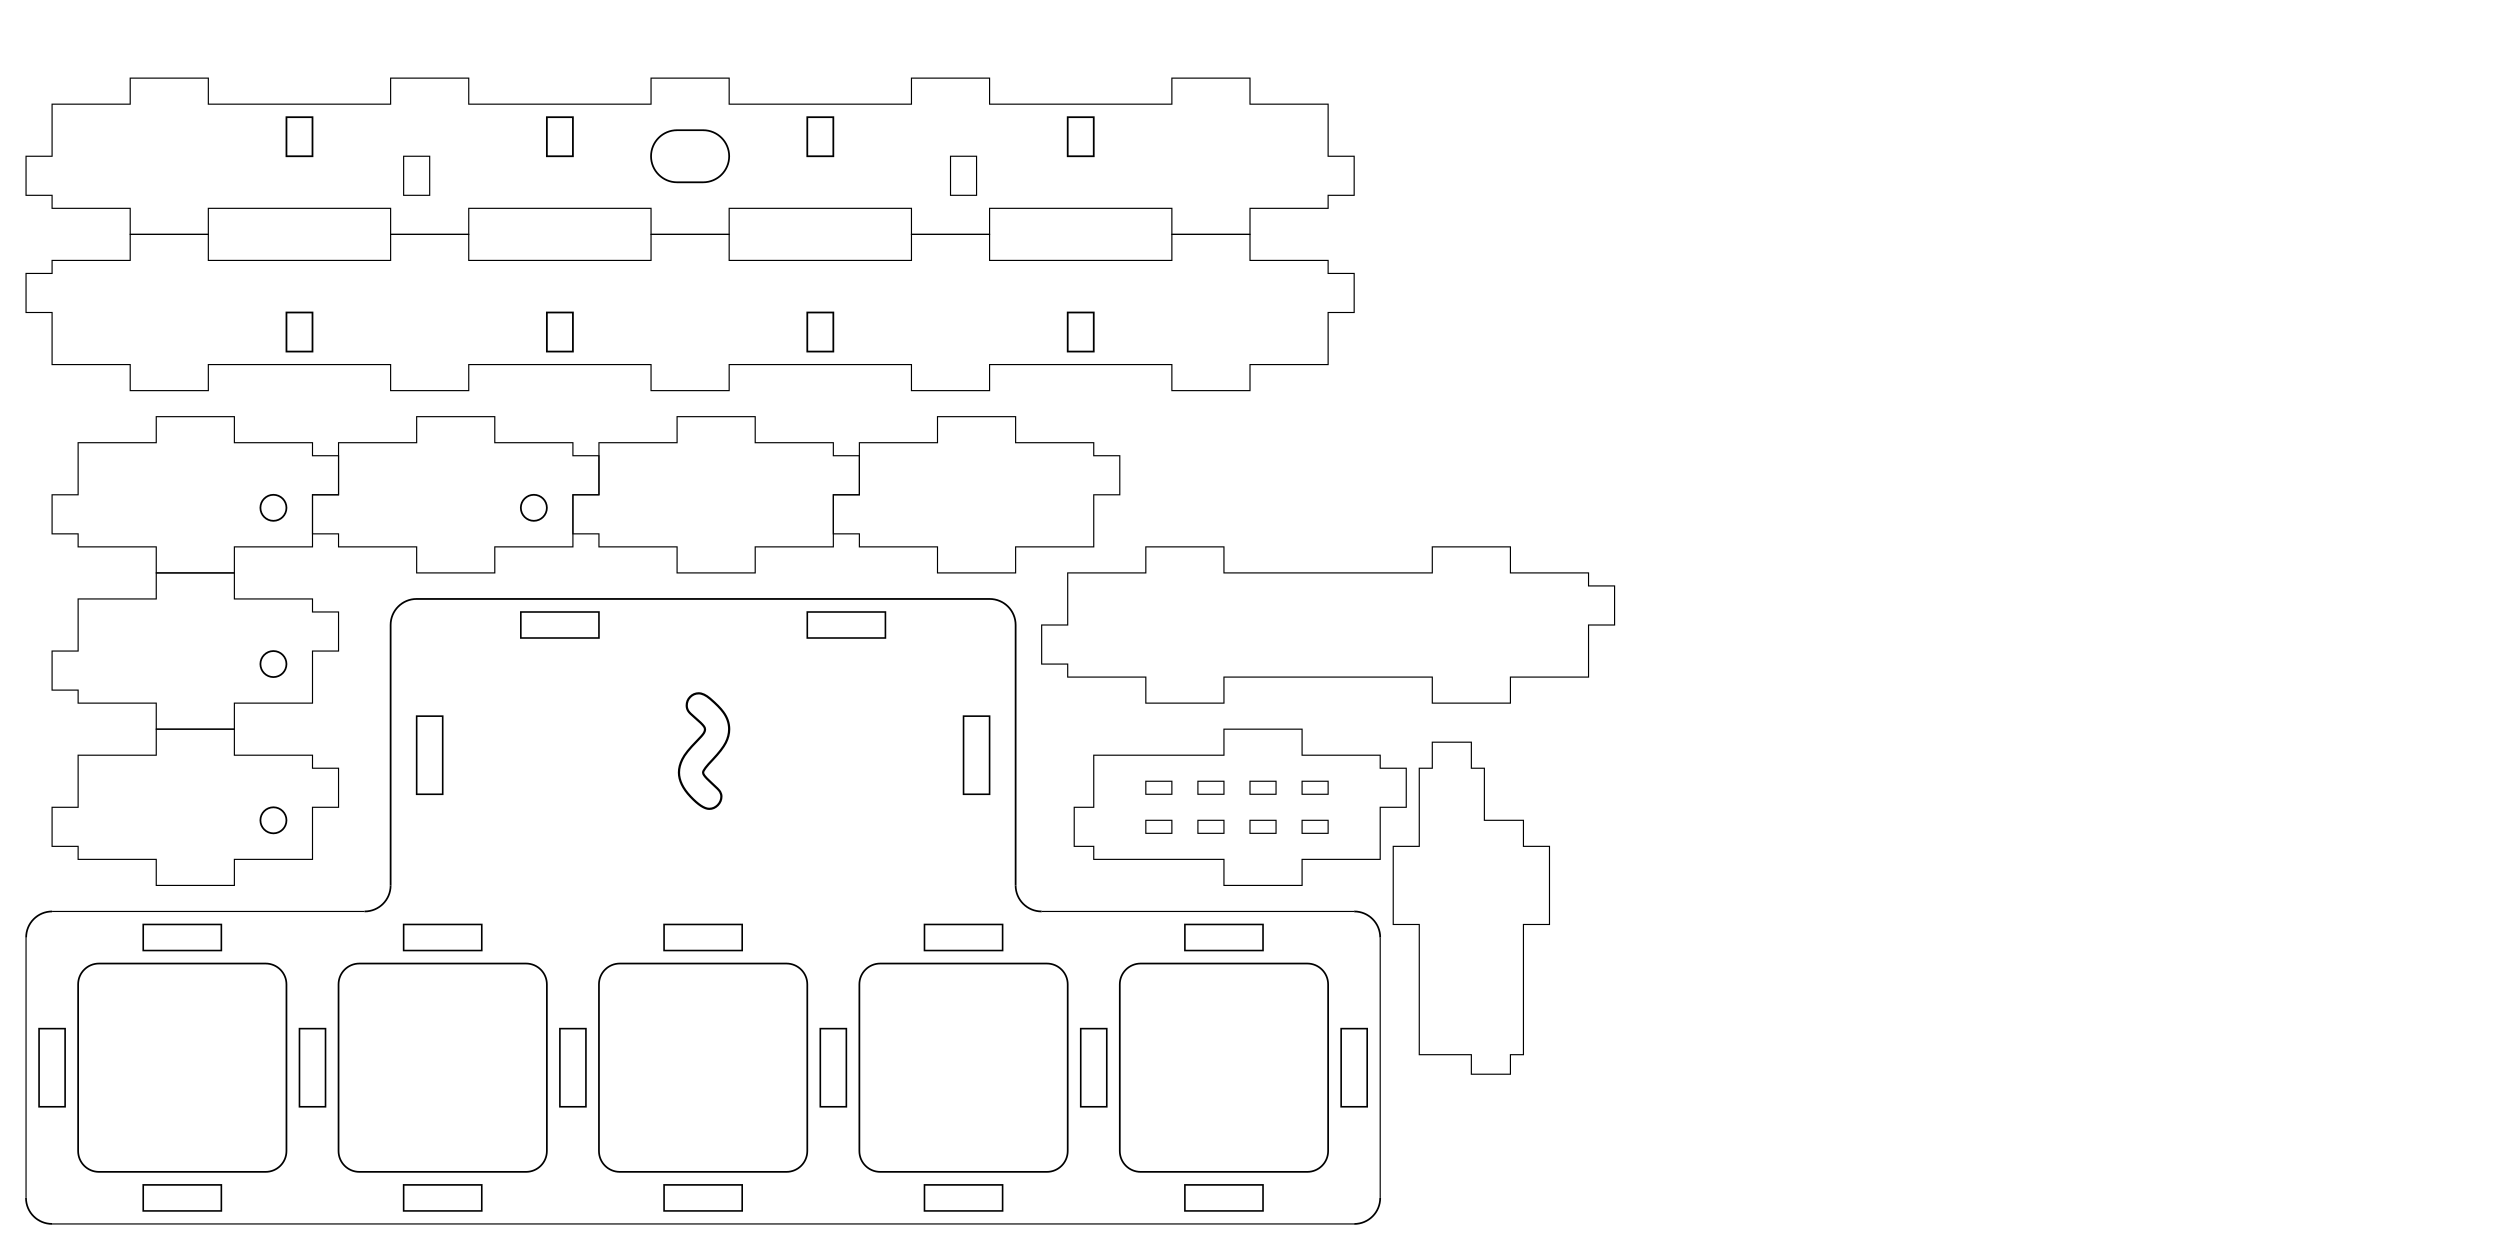
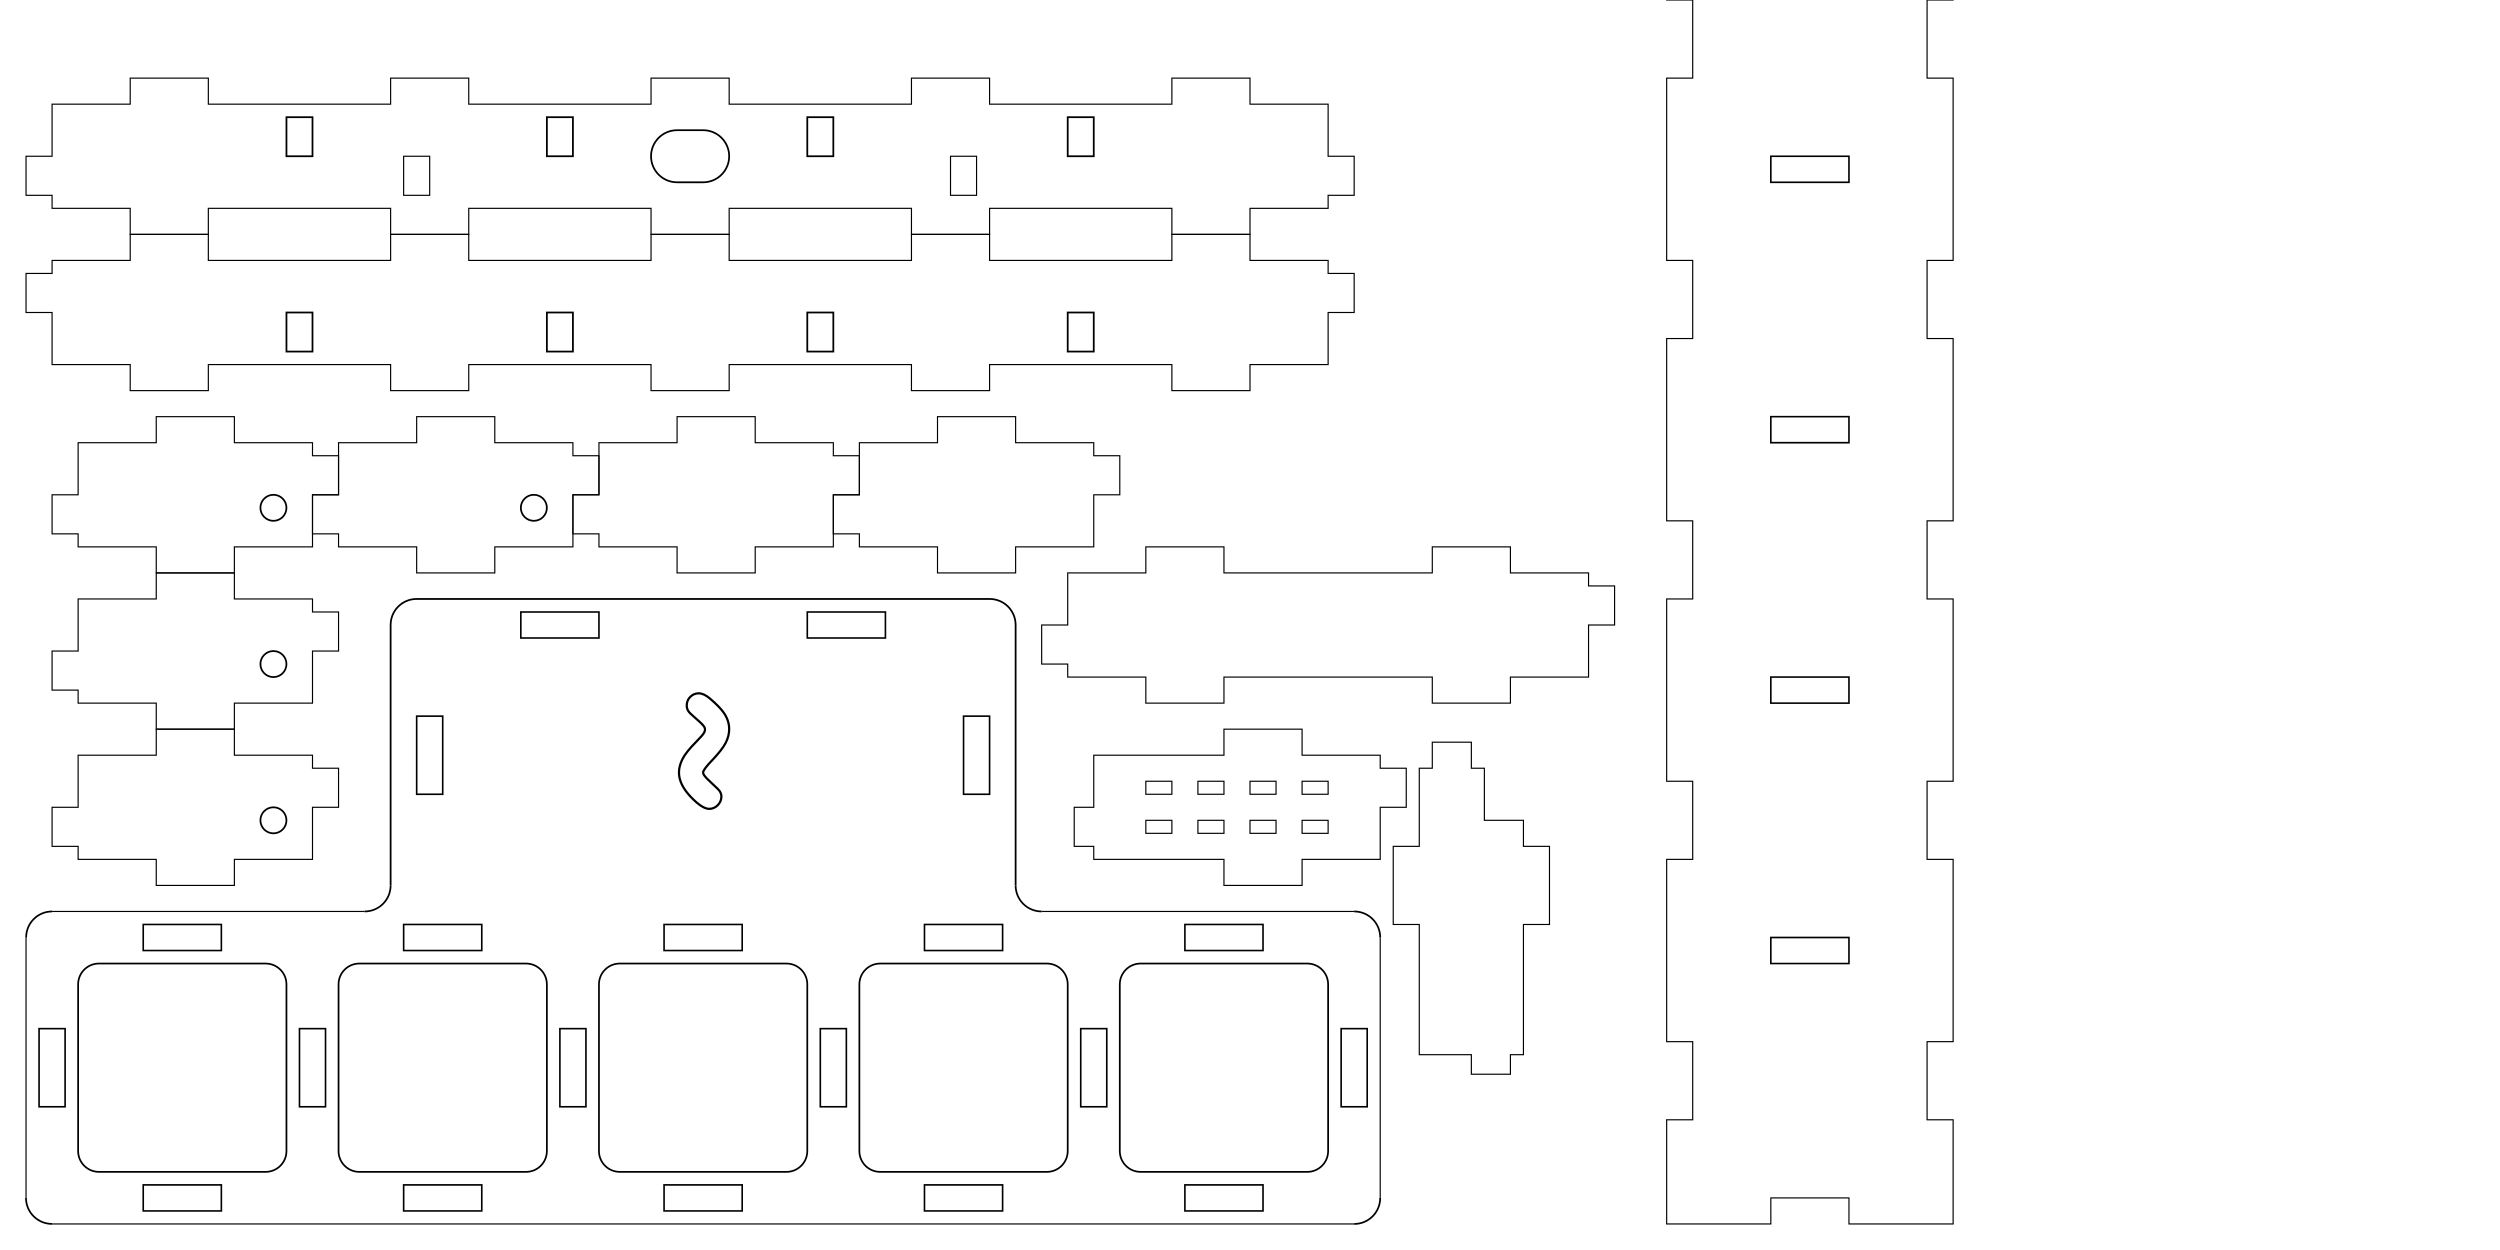
<svg xmlns="http://www.w3.org/2000/svg" width="2160" height="1080" id="svg2" version="1.1">
  <defs id="defs4" />
  <g id="layer1" transform="translate(0,27.638)" style="opacity:0.5;display:inline">
    <rect style="fill:none;stroke:#ff0000;stroke-width:1.5;stroke-miterlimit:4;stroke-opacity:1;stroke-dasharray:none" id="rect3083" width="270" height="270" x="-630" y="782.362" rx="22.5" ry="22.5" />
    <rect style="fill:none;stroke:#ff0000;stroke-width:1.5;stroke-miterlimit:4;stroke-opacity:1;stroke-dasharray:none" id="rect3220" width="270" height="540" x="-360" y="197.362" rx="22.5" ry="22.5" />
    <rect style="fill:none;stroke:#ff0000;stroke-width:1.5;stroke-miterlimit:4;stroke-opacity:1;stroke-dasharray:none" id="rect3227" width="225" height="423" x="-360" y="253.612" rx="0" ry="0" />
    <rect style="fill:none;stroke:#ff0000;stroke-width:1.5;stroke-miterlimit:4;stroke-opacity:1;stroke-dasharray:none" id="rect3083-5" width="270" height="270" x="-630" y="557.362" rx="0" ry="0" />
    <rect style="fill:none;stroke:#ff0000;stroke-width:1.5;stroke-miterlimit:4;stroke-opacity:1;stroke-dasharray:none" id="rect3083-5-8" width="270" height="270" x="-630" y="332.362" rx="0" ry="0" />
    <rect style="fill:none;stroke:#ff0000;stroke-width:1.5;stroke-miterlimit:4;stroke-opacity:1;stroke-dasharray:none" id="rect3083-5-89" width="270" height="270" x="-630" y="107.362" rx="0" ry="0" />
    <rect style="fill:none;stroke:#ff0000;stroke-width:1.5;stroke-miterlimit:4;stroke-opacity:1;stroke-dasharray:none" id="rect3083-5-6" width="270" height="270" x="-630" y="-117.638" rx="22.5" ry="22.5" />
    <rect style="fill:none;stroke:#ff0000;stroke-width:1.53;stroke-miterlimit:4;stroke-opacity:1;stroke-dasharray:none;display:inline" id="rect4531" width="202.5" height="90" x="-315" y="849.862" rx="0" ry="0" />
    <rect style="fill:none;stroke:#ff0000;stroke-width:1.53;stroke-miterlimit:4;stroke-opacity:1;stroke-dasharray:none;display:inline" id="rect4693" width="1102.5" height="90" x="45" y="-140.138" />
  </g>
  <g id="layer3" style="display:inline">
    <rect transform="matrix(0,-1,1,0,0,0)" style="fill:none;stroke:#000000;stroke-width:1.5;stroke-miterlimit:4;stroke-opacity:1;stroke-dasharray:none" id="rect3157" width="180" height="180" x="-1012.5" y="967.5" rx="18" ry="18" />
    <rect transform="matrix(0,-1,1,0,0,0)" style="fill:none;stroke:#000000;stroke-width:1.403;stroke-miterlimit:4;stroke-opacity:1;stroke-dasharray:none" id="rect3225-2" width="22.5" height="67.5" x="-1046.25" y="1023.75" rx="2.4784607e-05" ry="0" />
    <rect transform="matrix(0,-1,1,0,0,0)" style="fill:none;stroke:#000000;stroke-width:1.403;stroke-miterlimit:4;stroke-opacity:1;stroke-dasharray:none" id="rect3225-2-6" width="22.5" height="67.5" x="-821.25" y="1023.75" rx="2.4784607e-05" ry="0" />
    <rect style="fill:none;stroke:#000000;stroke-width:1.403;stroke-miterlimit:4;stroke-opacity:1;stroke-dasharray:none" id="rect3225-2-1" width="22.5" height="67.5" x="-1181.25" y="-956.25" rx="2.4784607e-05" ry="0" transform="scale(-1,-1)" />
    <rect transform="matrix(0,-1,1,0,0,0)" style="fill:none;stroke:#000000;stroke-width:1.5;stroke-miterlimit:4;stroke-opacity:1;stroke-dasharray:none" id="rect3157-5" width="180" height="180" x="-1012.5" y="742.5" rx="18" ry="18" />
    <rect transform="matrix(0,-1,1,0,0,0)" style="fill:none;stroke:#000000;stroke-width:1.403;stroke-miterlimit:4;stroke-opacity:1;stroke-dasharray:none" id="rect3225-2-12" width="22.5" height="67.5" x="-1046.25" y="798.75" rx="2.4784607e-05" ry="0" />
    <rect transform="matrix(0,-1,1,0,0,0)" style="fill:none;stroke:#000000;stroke-width:1.403;stroke-miterlimit:4;stroke-opacity:1;stroke-dasharray:none" id="rect3225-2-6-1" width="22.5" height="67.5" x="-821.25" y="798.75" rx="2.4784607e-05" ry="0" />
    <rect style="fill:none;stroke:#000000;stroke-width:1.403;stroke-miterlimit:4;stroke-opacity:1;stroke-dasharray:none" id="rect3225-2-1-2" width="22.5" height="67.5" x="-956.25" y="-956.25" rx="2.4784607e-05" ry="0" transform="scale(-1,-1)" />
    <rect transform="matrix(0,-1,1,0,0,0)" style="fill:none;stroke:#000000;stroke-width:1.5;stroke-miterlimit:4;stroke-opacity:1;stroke-dasharray:none" id="rect3157-5-3" width="180" height="180" x="-1012.5" y="517.5" rx="18" ry="18" />
    <rect transform="matrix(0,-1,1,0,0,0)" style="fill:none;stroke:#000000;stroke-width:1.403;stroke-miterlimit:4;stroke-opacity:1;stroke-dasharray:none" id="rect3225-2-12-7" width="22.5" height="67.5" x="-1046.25" y="573.75" rx="2.4784607e-05" ry="0" />
    <rect transform="matrix(0,-1,1,0,0,0)" style="fill:none;stroke:#000000;stroke-width:1.403;stroke-miterlimit:4;stroke-opacity:1;stroke-dasharray:none" id="rect3225-2-6-1-1" width="22.5" height="67.5" x="-821.25" y="573.75" rx="2.4784607e-05" ry="0" />
    <rect style="fill:none;stroke:#000000;stroke-width:1.403;stroke-miterlimit:4;stroke-opacity:1;stroke-dasharray:none" id="rect3225-2-1-2-1" width="22.5" height="67.5" x="-731.25" y="-956.25" rx="2.4784607e-05" ry="0" transform="scale(-1,-1)" />
    <rect transform="matrix(0,-1,1,0,0,0)" style="fill:none;stroke:#000000;stroke-width:1.5;stroke-miterlimit:4;stroke-opacity:1;stroke-dasharray:none" id="rect3157-5-7" width="180" height="180" x="-1012.5" y="292.5" rx="18" ry="18" />
    <rect transform="matrix(0,-1,1,0,0,0)" style="fill:none;stroke:#000000;stroke-width:1.403;stroke-miterlimit:4;stroke-opacity:1;stroke-dasharray:none" id="rect3225-2-12-5" width="22.5" height="67.5" x="-1046.25" y="348.75" rx="2.4784607e-05" ry="0" />
    <rect transform="matrix(0,-1,1,0,0,0)" style="fill:none;stroke:#000000;stroke-width:1.403;stroke-miterlimit:4;stroke-opacity:1;stroke-dasharray:none" id="rect3225-2-6-1-4" width="22.5" height="67.5" x="-821.25" y="348.75" rx="2.4784607e-05" ry="0" />
    <rect style="fill:none;stroke:#000000;stroke-width:1.403;stroke-miterlimit:4;stroke-opacity:1;stroke-dasharray:none" id="rect3225-2-1-2-0" width="22.5" height="67.5" x="-506.25" y="-956.25" rx="2.4784607e-05" ry="0" transform="scale(-1,-1)" />
    <rect transform="matrix(0,-1,1,0,0,0)" style="fill:none;stroke:#000000;stroke-width:1.5;stroke-miterlimit:4;stroke-opacity:1;stroke-dasharray:none" id="rect3157-5-4" width="180" height="180" x="-1012.5" y="67.5" rx="18" ry="18" />
    <rect transform="matrix(0,-1,1,0,0,0)" style="fill:none;stroke:#000000;stroke-width:1.403;stroke-miterlimit:4;stroke-opacity:1;stroke-dasharray:none" id="rect3225-2-12-8" width="22.5" height="67.5" x="-1046.25" y="123.75" rx="2.4784607e-05" ry="0" />
    <rect transform="matrix(0,-1,1,0,0,0)" style="fill:none;stroke:#000000;stroke-width:1.403;stroke-miterlimit:4;stroke-opacity:1;stroke-dasharray:none" id="rect3225-2-6-1-17" width="22.5" height="67.5" x="-821.25" y="123.75" rx="2.4784607e-05" ry="0" />
    <rect style="fill:none;stroke:#000000;stroke-width:1.403;stroke-miterlimit:4;stroke-opacity:1;stroke-dasharray:none" id="rect3225-2-1-2-9" width="22.5" height="67.5" x="-281.25" y="-956.25" rx="2.4784607e-05" ry="0" transform="scale(-1,-1)" />
    <rect style="fill:none;stroke:#000000;stroke-width:1.403;stroke-miterlimit:4;stroke-opacity:1;stroke-dasharray:none" id="rect3225-2-1-2-9-5" width="22.5" height="67.5" x="-56.25" y="-956.25" rx="2.4784607e-05" ry="0" transform="scale(-1,-1)" />
    <rect transform="matrix(0,-1,1,0,0,0)" style="fill:none;stroke:#000000;stroke-width:1.403;stroke-miterlimit:4;stroke-opacity:1;stroke-dasharray:none" id="rect3225-2-6-1-4-6" width="22.5" height="67.5" x="-551.25" y="450" rx="2.4784607e-05" ry="0" />
    <rect transform="matrix(0,-1,1,0,0,0)" style="fill:none;stroke:#000000;stroke-width:1.403;stroke-miterlimit:4;stroke-opacity:1;stroke-dasharray:none" id="rect3225-2-6-1-4-6-4" width="22.5" height="67.5" x="-551.25" y="697.5" rx="2.4784607e-05" ry="0" />
    <rect style="fill:none;stroke:#000000;stroke-width:1.403;stroke-miterlimit:4;stroke-opacity:1;stroke-dasharray:none" id="rect3225-2-6-1-4-6-6" width="22.5" height="67.5" x="-382.5" y="-686.25" rx="2.4784607e-05" ry="0" transform="scale(-1,-1)" />
    <rect style="fill:none;stroke:#000000;stroke-width:1.403;stroke-miterlimit:4;stroke-opacity:1;stroke-dasharray:none" id="rect3225-2-6-1-4-6-6-8" width="22.5" height="67.5" x="-855" y="-686.25" rx="2.4784607e-05" ry="0" transform="scale(-1,-1)" />
    <path style="fill:none;stroke:#000000;stroke-width:1.53;stroke-miterlimit:4;stroke-opacity:1;stroke-dasharray:none" d="m 337.5,765 0,-225 c 0,-12.465 10.035,-22.5 22.5,-22.5 l 495,0 c 12.465,0 22.5,10.035 22.5,22.5 l 0,225" id="rect3220-5" />
    <path style="fill:none;stroke:#000000;stroke-width:1.5;stroke-miterlimit:4;stroke-opacity:1;display:inline" d="m 337.5,765 c 0,12.465 -10.035,22.5 -22.5,22.5" id="rect3220-5-4" />
    <path style="fill:none;stroke:#000000;stroke-width:1.5;stroke-miterlimit:4;stroke-opacity:1;display:inline" d="m 900,787.5 c -12.465,0 -22.5,-10.035 -22.5,-22.5" id="rect3220-5-4-6" />
    <path style="fill:none;stroke:#000000;stroke-width:1.5;stroke-miterlimit:4;stroke-opacity:1;display:inline" d="m 1192.5,1035 c 0,12.465 -10.035,22.5 -22.5,22.5" id="rect3220-5-4-7" />
    <path style="fill:none;stroke:#000000;stroke-width:1.5;stroke-miterlimit:4;stroke-opacity:1;display:inline" d="m 1170,787.5 c 12.465,0 22.5,10.035 22.5,22.5" id="rect3220-5-4-7-1" />
    <path style="fill:none;stroke:#000000;stroke-width:1px;stroke-linecap:butt;stroke-linejoin:miter;stroke-opacity:1" d="m 900,787.5 270,0" id="path4476" />
    <path style="fill:none;stroke:#000000;stroke-width:1px;stroke-linecap:butt;stroke-linejoin:miter;stroke-opacity:1" d="M 1192.5,810 1192.5,1035" id="path4478" />
    <path style="fill:none;stroke:#000000;stroke-width:1px;stroke-linecap:butt;stroke-linejoin:miter;stroke-opacity:1" d="m 1170,1057.5 -1125,0" id="path4480" />
    <path style="fill:none;stroke:#000000;stroke-width:1px;stroke-linecap:butt;stroke-linejoin:miter;stroke-opacity:1" d="m 22.5,1035 0,-225" id="path4482" />
    <path style="fill:none;stroke:#000000;stroke-width:1px;stroke-linecap:butt;stroke-linejoin:miter;stroke-opacity:1" d="m 45,787.5 270,0" id="path4484" />
    <path style="fill:none;stroke:#000000;stroke-width:1.5;stroke-miterlimit:4;stroke-opacity:1;display:inline" d="m 45.041,1057.458 c -12.465,0.046 -22.537,-9.952 -22.583,-22.417" id="rect3220-5-4-64" />
    <path style="fill:none;stroke:#000000;stroke-width:1.5;stroke-miterlimit:4;stroke-opacity:1;display:inline" d="M 22.583,810.083 C 22.537,797.618 32.535,787.546 45,787.5" id="rect3220-5-4-64-0" />
    <g style="font-size:40px;font-style:normal;font-variant:normal;font-weight:bold;font-stretch:normal;text-align:center;line-height:125%;letter-spacing:0px;word-spacing:0px;text-anchor:middle;fill:none;stroke:#000000;stroke-width:0.368;stroke-miterlimit:4;stroke-opacity:1;stroke-dasharray:none;display:inline;font-family:Courier New;-inkscape-font-specification:Courier New Bold" id="text4522" transform="matrix(0,-5.215076,5.215076,0,-1816.918,2499.807)">
      <path d="m 362.445,462.17 c 0.573,1e-5 1.055,0.195 1.445,0.586 0.391,0.391 0.586,0.859 0.586,1.406 -3e-5,0.56 -0.293,1.185 -0.879,1.875 -0.885,1.029 -1.628,1.758 -2.227,2.188 -0.885,0.651 -1.829,0.977 -2.832,0.977 -0.755,0 -1.504,-0.189 -2.246,-0.566 -0.742,-0.378 -1.673,-1.094 -2.793,-2.148 -1.107,-1.068 -1.816,-1.602 -2.129,-1.602 -0.156,10e-6 -0.306,0.052 -0.449,0.156 -0.286,0.182 -0.755,0.632 -1.406,1.348 -0.638,0.716 -1.087,1.152 -1.348,1.309 -0.26,0.143 -0.521,0.215 -0.781,0.215 -0.547,10e-6 -1.029,-0.202 -1.445,-0.605 -0.404,-0.404 -0.605,-0.872 -0.605,-1.406 0,-0.794 0.677,-1.829 2.031,-3.105 1.354,-1.276 2.682,-1.914 3.984,-1.914 0.716,2e-5 1.452,0.189 2.207,0.566 0.755,0.365 1.751,1.159 2.988,2.383 0.638,0.638 1.107,1.042 1.406,1.211 0.195,0.104 0.371,0.156 0.527,0.156 0.182,10e-6 0.345,-0.052 0.488,-0.156 0.326,-0.221 0.846,-0.755 1.562,-1.602 0.456,-0.547 0.807,-0.892 1.055,-1.035 0.26,-0.156 0.547,-0.234 0.859,-0.234" id="path4529" style="fill:none;stroke:#000000;stroke-width:0.368;stroke-miterlimit:4;stroke-opacity:1;stroke-dasharray:none" />
    </g>
    <path style="fill:none;stroke:#000000;stroke-width:1px;stroke-linecap:butt;stroke-linejoin:miter;stroke-opacity:1" d="m 135,630 67.5,0 0,22.5 67.5,0 0,11.25 22.5,0 0,33.75 -22.5,0 0,45 -67.5,0 0,22.5 -67.5,0 0,-22.5 -67.5,0 0,-11.25 -22.5,0 0,-33.75 22.5,0 0,-45 67.5,0 z" id="path4578" />
    <path style="fill:none;stroke:#000000;stroke-width:1.53;stroke-miterlimit:4;stroke-opacity:1;stroke-dasharray:none" id="path4580" d="m 1507.5,1001.25 a 11.25,11.25 0 1 1 -22.5,0 11.25,11.25 0 1 1 22.5,0 z" transform="translate(-1260,-292.5)" />
    <path style="fill:none;stroke:#000000;stroke-width:1px;stroke-linecap:butt;stroke-linejoin:miter;stroke-opacity:1;display:inline" d="m 135,495 67.5,0 0,22.5 67.5,0 0,11.25 22.5,0 0,33.75 -22.5,0 0,45 -67.5,0 0,22.5 -67.5,0 0,-22.5 -67.5,0 0,-11.25 -22.5,0 0,-33.75 22.5,0 0,-45 67.5,0 z" id="path4578-1" />
    <path style="fill:none;stroke:#000000;stroke-width:1.53;stroke-miterlimit:4;stroke-opacity:1;stroke-dasharray:none;display:inline" id="path4580-2" d="m 1507.5,1001.25 a 11.25,11.25 0 1 1 -22.5,0 11.25,11.25 0 1 1 22.5,0 z" transform="translate(-1260,-427.5)" />
    <path style="fill:none;stroke:#000000;stroke-width:1px;stroke-linecap:butt;stroke-linejoin:miter;stroke-opacity:1;display:inline" d="m 135,360 67.5,0 0,22.5 67.5,0 0,11.25 22.5,0 0,33.75 -22.5,0 0,45 -67.5,0 0,22.5 -67.5,0 0,-22.5 -67.5,0 0,-11.25 -22.5,0 0,-33.75 22.5,0 0,-45 67.5,0 z" id="path4578-1-0" />
    <path style="fill:none;stroke:#000000;stroke-width:1.53;stroke-miterlimit:4;stroke-opacity:1;stroke-dasharray:none;display:inline" id="path4580-2-7" d="m 1507.5,1001.25 a 11.25,11.25 0 1 1 -22.5,0 11.25,11.25 0 1 1 22.5,0 z" transform="translate(-1260,-562.5)" />
    <path style="fill:none;stroke:#000000;stroke-width:1px;stroke-linecap:butt;stroke-linejoin:miter;stroke-opacity:1;display:inline" d="m 360,360 67.5,0 0,22.5 67.5,0 0,11.25 22.5,0 0,33.75 -22.5,0 0,45 -67.5,0 0,22.5 -67.5,0 0,-22.5 -67.5,0 0,-11.25 -22.5,0 0,-33.75 22.5,0 0,-45 67.5,0 z" id="path4578-1-3" />
    <path style="fill:none;stroke:#000000;stroke-width:1.53;stroke-miterlimit:4;stroke-opacity:1;stroke-dasharray:none;display:inline" id="path4580-2-0" d="m 1507.5,1001.25 a 11.25,11.25 0 1 1 -22.5,0 11.25,11.25 0 1 1 22.5,0 z" transform="translate(-1035,-562.5)" />
    <path style="fill:none;stroke:#000000;stroke-width:1px;stroke-linecap:butt;stroke-linejoin:miter;stroke-opacity:1;display:inline" d="m 585,360 67.5,0 0,22.5 67.5,0 0,11.25 22.5,0 0,33.75 -22.5,0 0,45 -67.5,0 0,22.5 -67.5,0 0,-22.5 -67.5,0 0,-11.25 -22.5,0 0,-33.75 22.5,0 0,-45 67.5,0 z" id="path4578-1-3-1" />
    <path style="fill:none;stroke:#000000;stroke-width:1px;stroke-linecap:butt;stroke-linejoin:miter;stroke-opacity:1;display:inline" d="m 810,360 67.5,0 0,22.5 67.5,0 0,11.25 22.5,0 0,33.75 -22.5,0 0,45 -67.5,0 0,22.5 -67.5,0 0,-22.5 -67.5,0 0,-11.25 -22.5,0 0,-33.75 22.5,0 0,-45 67.5,0 z" id="path4578-1-3-1-8" />
    <path style="fill:none;stroke:#000000;stroke-width:1px;stroke-linecap:butt;stroke-linejoin:miter;stroke-opacity:1" d="m 45,225 0,11.25 -22.5,0 0,33.75 22.5,0 0,45 67.5,0 0,22.5 67.5,0 0,-22.5 67.5,0 22.5,0 67.5,0 0,22.5 67.5,0 0,-22.5 157.5,0 0,22.5 67.5,0 0,-22.5 157.5,0 0,22.5 67.5,0 0,-22.5 157.5,0 0,22.5 67.5,0 0,-22.5 67.5,0 0,-45 22.5,0 0,-33.75 -22.5,0 0,-11.25 -67.5,0 0,-22.5 -67.5,0 0,22.5 -157.5,0 0,-22.5 -67.5,0 0,22.5 -157.5,0 0,-22.5 -67.5,0 0,22.5 -157.5,0 0,-22.5 -67.5,0 0,22.5 -157.5,0 0,-22.5 -67.5,0 0,22.5 z" id="path4698" />
    <rect style="fill:none;stroke:#000000;stroke-width:1.53;stroke-miterlimit:4;stroke-opacity:1;stroke-dasharray:none" id="rect4700" width="22.5" height="33.75" x="247.5" y="270" />
    <rect style="fill:none;stroke:#000000;stroke-width:1.53;stroke-miterlimit:4;stroke-opacity:1;stroke-dasharray:none;display:inline" id="rect4700-1" width="22.5" height="33.75" x="472.5" y="270" />
    <rect style="fill:none;stroke:#000000;stroke-width:1.53;stroke-miterlimit:4;stroke-opacity:1;stroke-dasharray:none;display:inline" id="rect4700-1-3" width="22.5" height="33.75" x="697.5" y="270" />
    <rect style="fill:none;stroke:#000000;stroke-width:1.53;stroke-miterlimit:4;stroke-opacity:1;stroke-dasharray:none;display:inline" id="rect4700-1-3-0" width="22.5" height="33.75" x="922.5" y="270" />
    <path style="fill:none;stroke:#000000;stroke-width:1px;stroke-linecap:butt;stroke-linejoin:miter;stroke-opacity:1;display:inline" d="m 1147.5,180 0,-11.25 22.5,0 0,-33.75 -22.5,0 0,-45 -67.5,0 0,-22.5 -67.5,0 0,22.5 -67.5,0 -22.5,0 -67.5,0 0,-22.5 -67.5,0 0,22.5 -157.5,0 0,-22.5 -67.5,0 0,22.5 -157.5,0 0,-22.5 -67.5,0 0,22.5 -157.5,0 0,-22.5 -67.5,0 0,22.5 -67.5,0 0,45 -22.5,0 0,33.75 22.5,0 0,11.25 67.5,0 0,22.5 67.5,0 0,-22.5 157.5,0 0,22.5 67.5,0 0,-22.5 157.5,0 0,22.5 67.5,0 0,-22.5 157.5,0 0,22.5 67.5,0 0,-22.5 157.5,0 0,22.5 67.5,0 0,-22.5 z" id="path4698-8" />
    <rect style="fill:none;stroke:#000000;stroke-width:1.53;stroke-miterlimit:4;stroke-opacity:1;stroke-dasharray:none;display:inline" id="rect4700-0" width="22.5" height="33.75" x="-945" y="-135" transform="scale(-1,-1)" />
    <rect style="fill:none;stroke:#000000;stroke-width:1.53;stroke-miterlimit:4;stroke-opacity:1;stroke-dasharray:none;display:inline" id="rect4700-1-8" width="22.5" height="33.75" x="-720" y="-135" transform="scale(-1,-1)" />
    <rect style="fill:none;stroke:#000000;stroke-width:1.53;stroke-miterlimit:4;stroke-opacity:1;stroke-dasharray:none;display:inline" id="rect4700-1-3-2" width="22.5" height="33.75" x="-495" y="-135" transform="scale(-1,-1)" />
    <rect style="fill:none;stroke:#000000;stroke-width:1.53;stroke-miterlimit:4;stroke-opacity:1;stroke-dasharray:none;display:inline" id="rect4700-1-3-0-2" width="22.5" height="33.75" x="-270" y="-135" transform="scale(-1,-1)" />
    <rect style="fill:none;stroke:#000000;stroke-width:1.53;stroke-miterlimit:4;stroke-opacity:1;stroke-dasharray:none" id="rect4789" width="67.5" height="45" x="562.5" y="112.5" ry="22.5" rx="22.5" />
    <path style="fill:none;stroke:#000000;stroke-width:1px;stroke-linecap:butt;stroke-linejoin:miter;stroke-opacity:1" d="m 922.5,495 67.5,0 0,-22.5 67.5,0 0,22.5 180,0 0,-22.5 67.5,0 0,22.5 67.5,0 0,11.25 22.5,0 0,33.75 -22.5,0 0,45 -67.5,0 0,22.5 -67.5,0 0,-22.5 -180,0 0,22.5 -67.5,0 0,-22.5 -67.5,0 0,-11.25 -22.5,0 0,-33.75 22.5,0 z" id="path4793" />
    <path style="fill:none;stroke:#000000;stroke-width:1px;stroke-linecap:butt;stroke-linejoin:miter;stroke-opacity:1;display:inline" d="m 1215,663.75 0,33.75 -22.5,0 0,45 -67.5,0 0,22.5 -67.5,0 0,-22.5 -112.5,0 0,-11.25 -16.875,0 0,-33.75 16.875,0 0,-45 112.5,0 0,-22.5 67.5,0 0,22.5 67.5,0 0,11.25 z" id="path4797-4" />
    <path style="fill:none;stroke:#000000;stroke-width:1px;stroke-linecap:butt;stroke-linejoin:miter;stroke-opacity:1" d="m 843.75,168.75 0,-33.75 -22.5,0 0,33.75 z" id="path4817" />
    <path style="fill:none;stroke:#000000;stroke-width:1px;stroke-linecap:butt;stroke-linejoin:miter;stroke-opacity:1;display:inline" d="m 371.25,168.75 0,-33.75 -22.5,0 0,33.75 z" id="path4817-4" />
    <path style="fill:none;stroke:#000000;stroke-width:1px;stroke-linecap:butt;stroke-linejoin:miter;stroke-opacity:1" d="m 990,675 22.5,0 0,11.25 -22.5,0 z" id="path4837" />
    <path style="fill:none;stroke:#000000;stroke-width:1px;stroke-linecap:butt;stroke-linejoin:miter;stroke-opacity:1;display:inline" d="m 990,708.75 22.5,0 0,11.25 -22.5,0 z" id="path4837-1" />
    <path style="fill:none;stroke:#000000;stroke-width:1px;stroke-linecap:butt;stroke-linejoin:miter;stroke-opacity:1;display:inline" d="m 1035,675 22.5,0 0,11.25 -22.5,0 z" id="path4837-1-7" />
    <path style="fill:none;stroke:#000000;stroke-width:1px;stroke-linecap:butt;stroke-linejoin:miter;stroke-opacity:1;display:inline" d="m 1035,708.75 22.5,0 0,11.25 -22.5,0 z" id="path4837-1-7-6" />
    <path style="fill:none;stroke:#000000;stroke-width:1px;stroke-linecap:butt;stroke-linejoin:miter;stroke-opacity:1;display:inline" d="m 1080,675 22.5,0 0,11.25 -22.5,0 z" id="path4837-1-7-6-1" />
    <path style="fill:none;stroke:#000000;stroke-width:1px;stroke-linecap:butt;stroke-linejoin:miter;stroke-opacity:1;display:inline" d="m 1080,708.75 22.5,0 0,11.25 -22.5,0 z" id="path4837-1-7-6-1-6" />
    <path style="fill:none;stroke:#000000;stroke-width:1px;stroke-linecap:butt;stroke-linejoin:miter;stroke-opacity:1;display:inline" d="m 1125,675 22.5,0 0,11.25 -22.5,0 z" id="path4837-1-7-6-1-6-8" />
    <path style="fill:none;stroke:#000000;stroke-width:1px;stroke-linecap:butt;stroke-linejoin:miter;stroke-opacity:1;display:inline" d="m 1125,708.75 22.5,0 0,11.25 -22.5,0 z" id="path4837-1-7-6-1-6-8-3" />
    <path style="fill:none;stroke:#000000;stroke-width:1px;stroke-linecap:butt;stroke-linejoin:miter;stroke-opacity:1" d="m 1237.5,663.75 0,-22.5 33.75,0 0,22.5 11.25,0 0,45 33.75,0 0,22.5 22.5,0 0,67.5 -22.5,0 0,112.5 -11.25,0 0,16.875 -33.75,0 0,-16.875 -45,0 0,-112.5 -22.5,0 0,-67.5 22.5,0 0,-67.5 z" id="path4967" />
+     <path style="fill:none;stroke:#000000;stroke-width:1px;stroke-linecap:butt;stroke-linejoin:miter;stroke-opacity:1" d="m 1597.5,-90 0,22.5 -67.5,0 0,-22.5 -90,0 0,90 22.5,0 0,67.5 -22.5,0 0,157.5 22.5,0 0,67.5 -22.5,0 0,157.5 22.5,0 0,67.5 -22.5,0 0,157.5 22.5,0 0,67.5 -22.5,0 0,157.5 22.5,0 0,67.5 -22.5,0 0,90 90,0 0,-22.5 67.5,0 0,22.5 90,0 0,-90 -22.5,0 0,-67.5 22.5,0 0,-157.5 -22.5,0 0,-67.5 22.5,0 0,-157.5 -22.5,0 0,-67.5 22.5,0 0,-157.5 -22.5,0 0,-67.5 22.5,0 0,-157.5 -22.5,0 0,-67.5 22.5,0 0,-90 z" id="path4969" />
+     <rect style="fill:none;stroke:#000000;stroke-width:1.403;stroke-miterlimit:4;stroke-opacity:1;stroke-dasharray:none;display:inline" id="rect3225-2-1-2-6" width="22.5" height="67.5" x="-832.5" y="1530" rx="2.4784607e-05" ry="0" transform="matrix(0,-1,1,0,0,0)" />
+     <rect style="fill:none;stroke:#000000;stroke-width:1.403;stroke-miterlimit:4;stroke-opacity:1;stroke-dasharray:none;display:inline" id="rect3225-2-1-2-1-6" width="22.5" height="67.5" x="-607.5" y="1530" rx="2.4784607e-05" ry="0" transform="matrix(0,-1,1,0,0,0)" />
+     <rect style="fill:none;stroke:#000000;stroke-width:1.403;stroke-miterlimit:4;stroke-opacity:1;stroke-dasharray:none;display:inline" id="rect3225-2-1-2-0-7" width="22.5" height="67.5" x="-382.5" y="1530" rx="2.4784607e-05" ry="0" transform="matrix(0,-1,1,0,0,0)" />
+     <rect style="fill:none;stroke:#000000;stroke-width:1.403;stroke-miterlimit:4;stroke-opacity:1;stroke-dasharray:none;display:inline" id="rect3225-2-1-2-9-6" width="22.5" height="67.5" x="-157.5" y="1530" rx="2.4784607e-05" ry="0" transform="matrix(0,-1,1,0,0,0)" />
  </g>
</svg>
